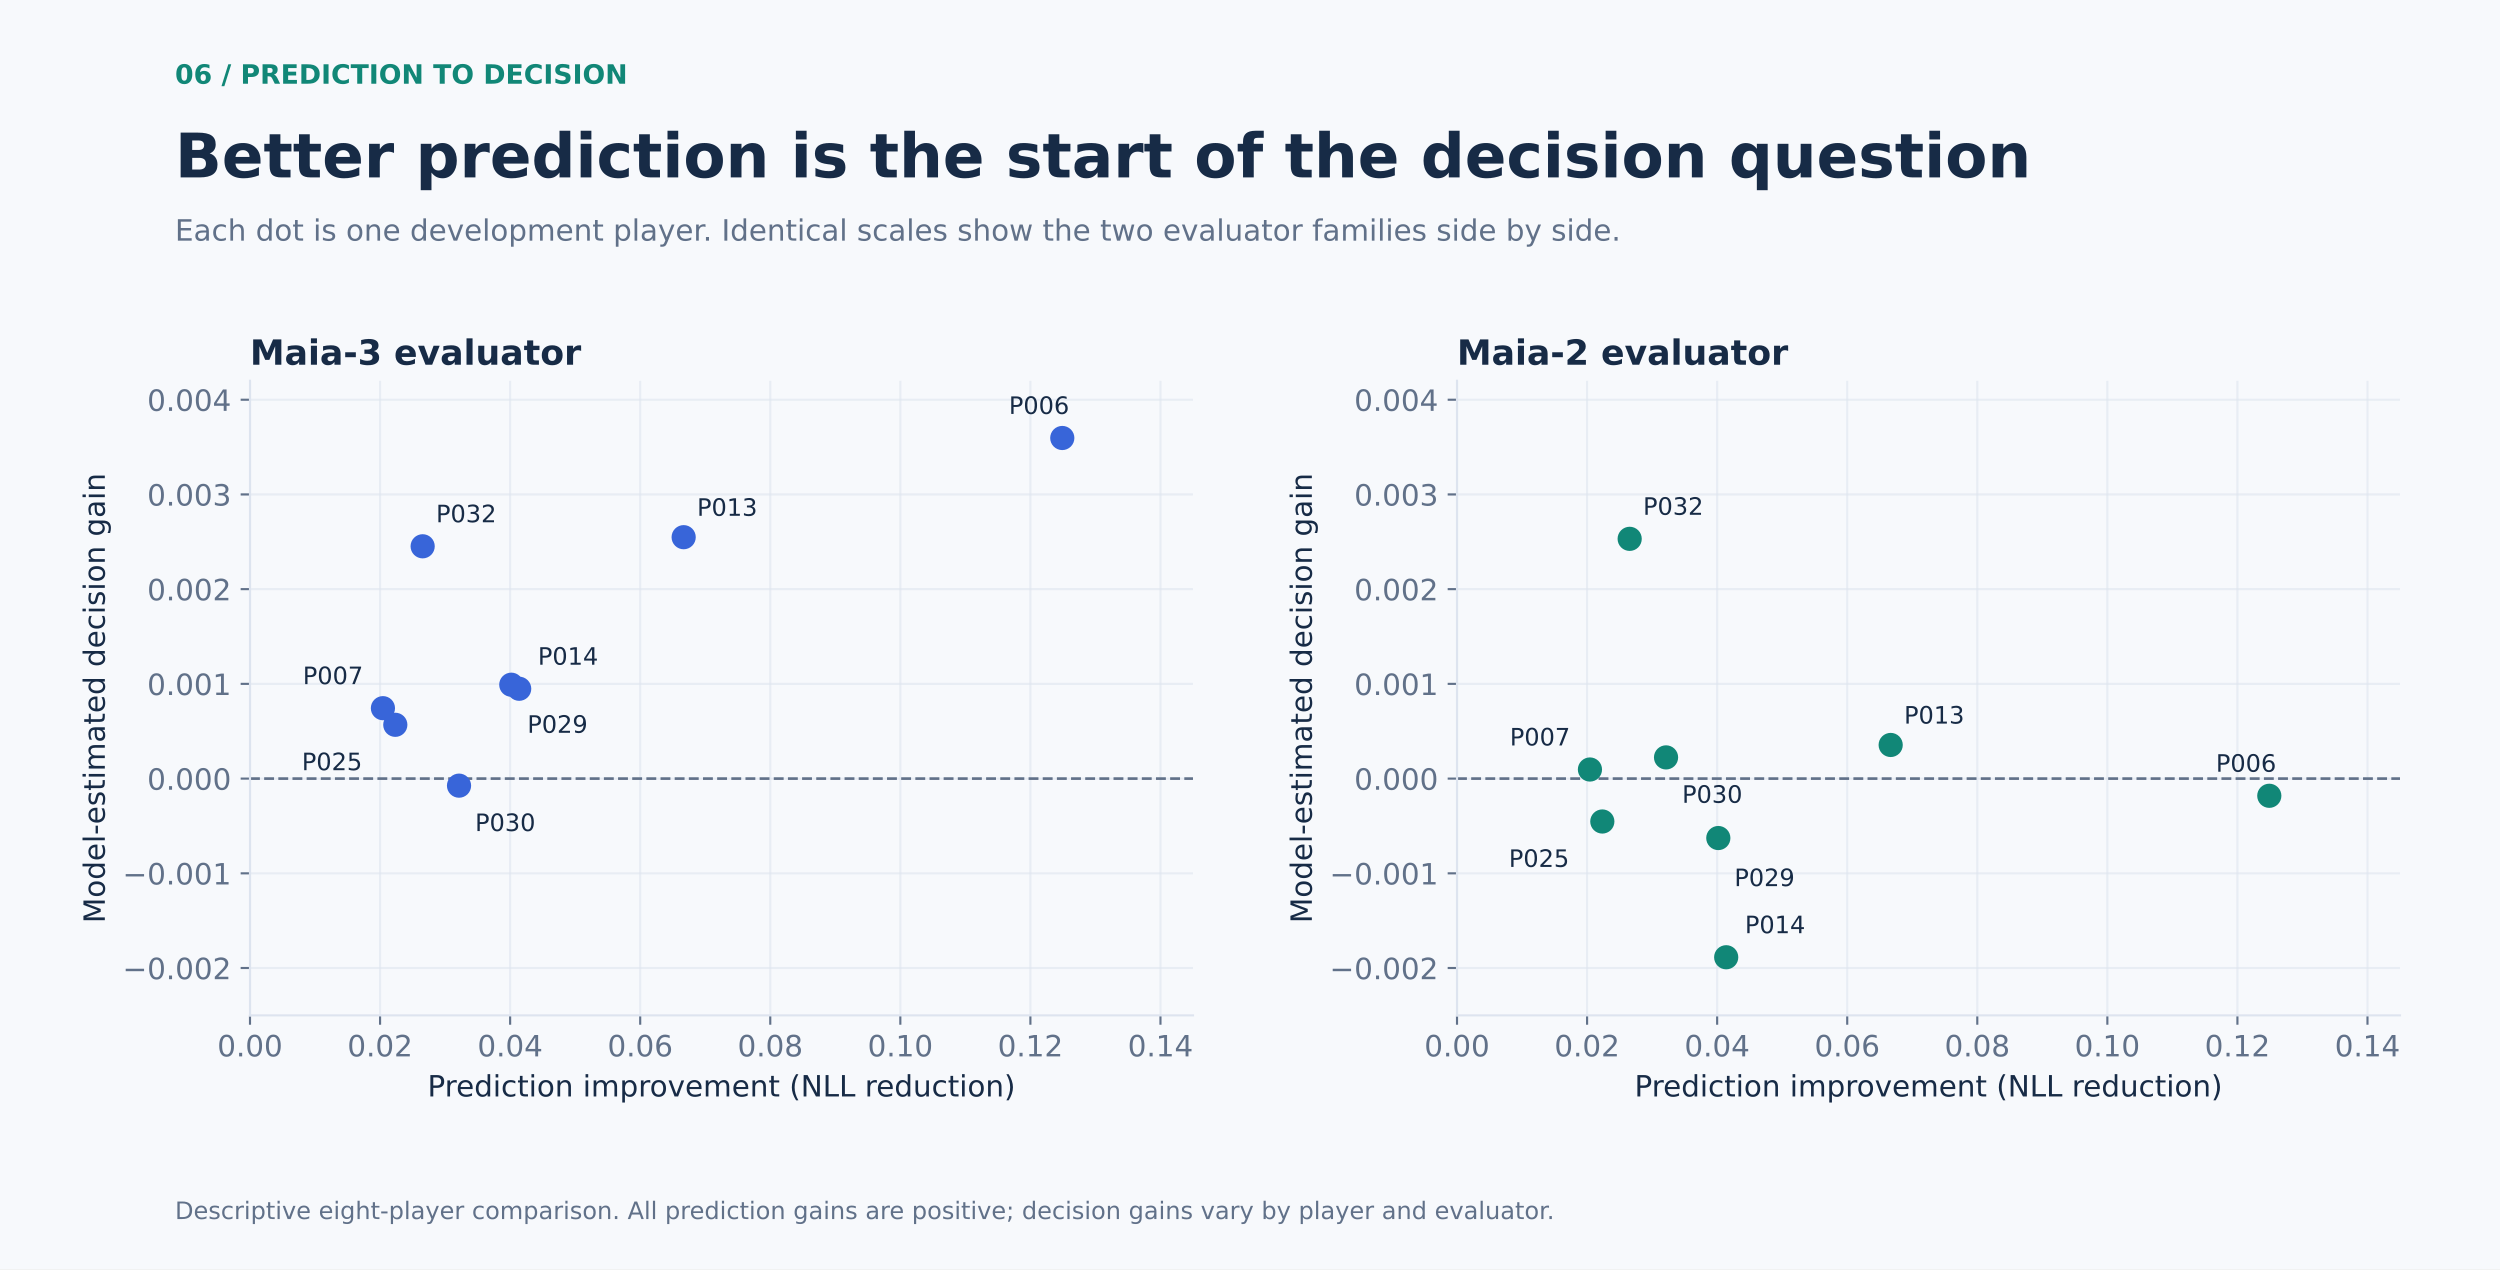
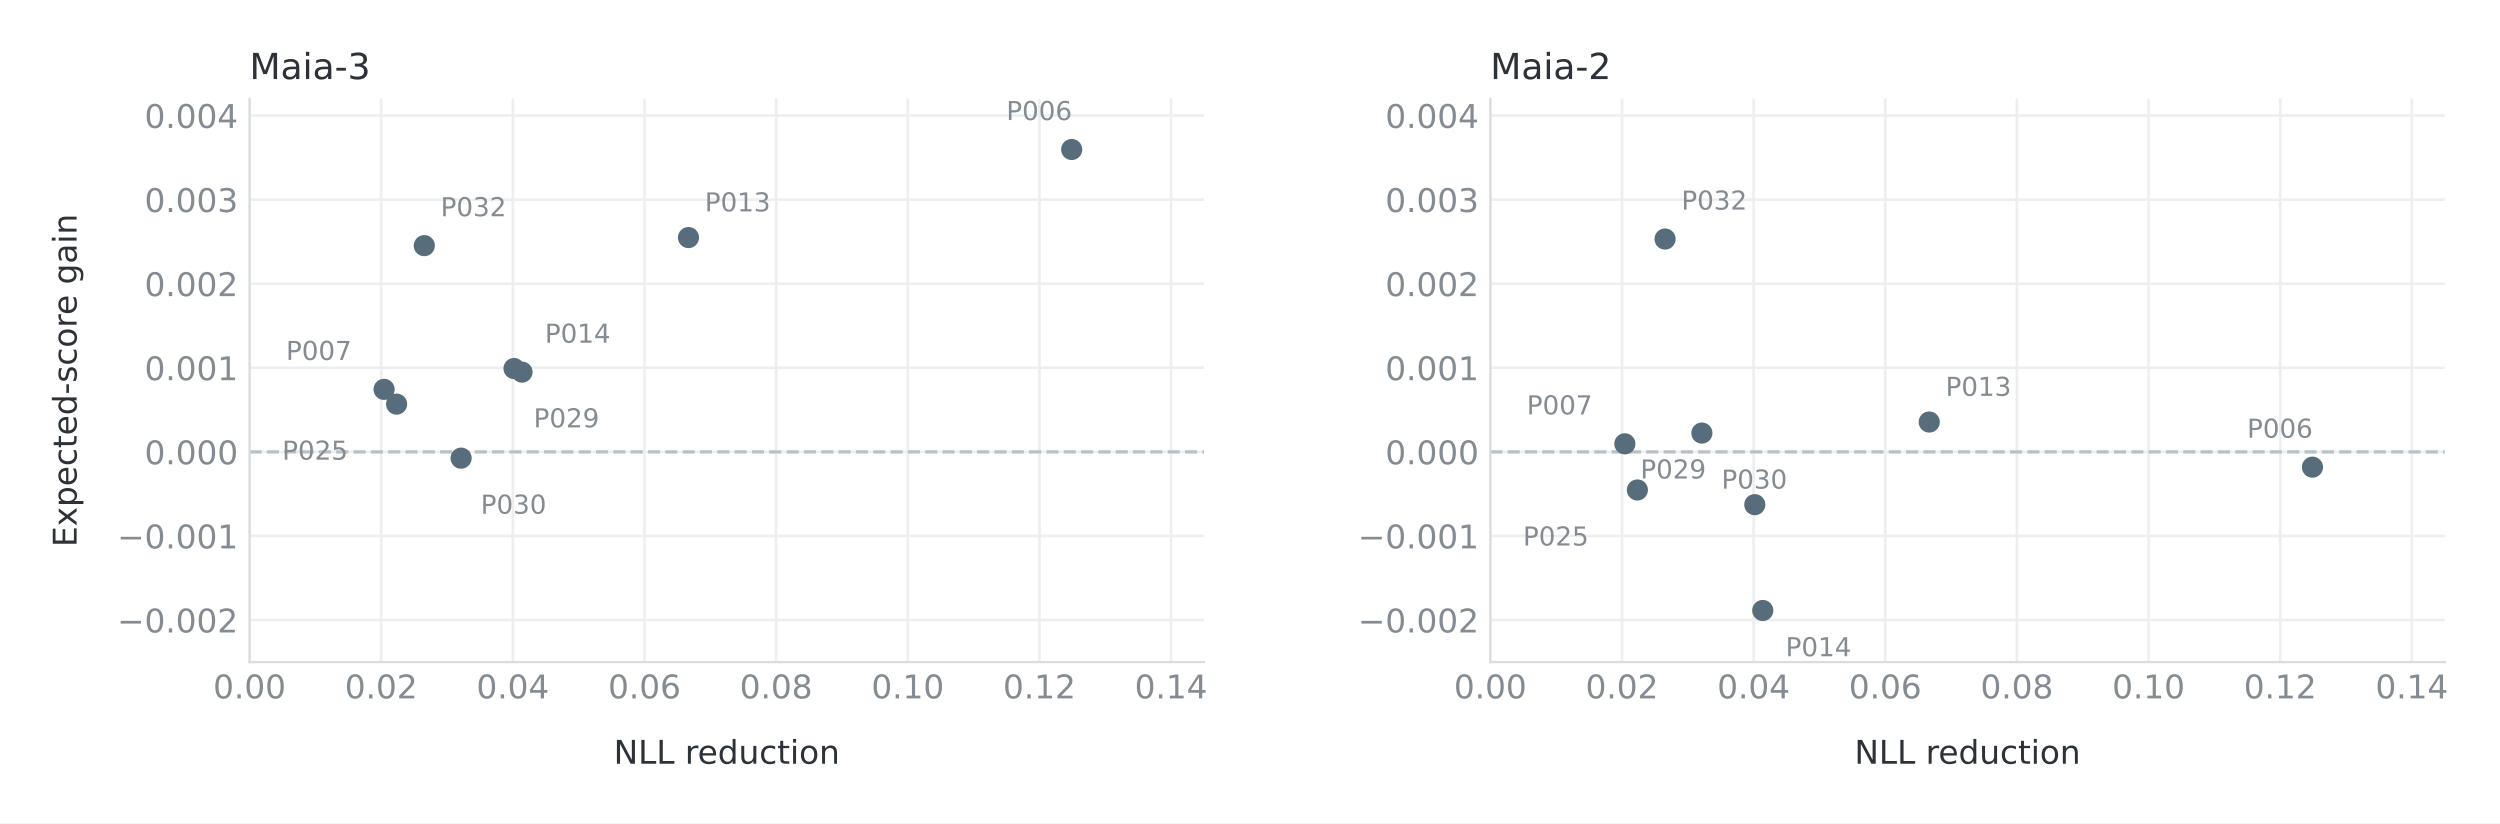
- <svg xmlns="http://www.w3.org/2000/svg" xmlns:xlink="http://www.w3.org/1999/xlink" width="936pt" height="475.2pt" viewBox="0 0 936 475.2" version="1.1">
+ <svg xmlns="http://www.w3.org/2000/svg" xmlns:xlink="http://www.w3.org/1999/xlink" width="764.868pt" height="251.907pt" viewBox="0 0 764.868 251.907" version="1.1">
  <defs>
    <style type="text/css">*{stroke-linejoin: round; stroke-linecap: butt}</style>
  </defs>
  <g id="figure_1">
    <g id="patch_1">
-       <path d="M 0 475.2 L 936 475.2 L 936 0 L 0 0 z " style="fill: #f7f9fc" />
+       <path d="M 0 251.907 L 764.868 251.907 L 764.868 0 L 0 0 z " style="fill: #ffffff" />
    </g>
    <g id="axes_1">
      <g id="patch_2">
-         <path d="M 93.6 380.16 L 446.653 380.16 L 446.653 142.56 L 93.6 142.56 z " style="fill: #f7f9fc" />
+         <path d="M 76.349 202.566 L 368.356 202.566 L 368.356 30.198 L 76.349 30.198 z " style="fill: #ffffff" />
      </g>
      <g id="matplotlib.axis_1">
        <g id="xtick_1">
          <g id="line2d_1">
-             <path d="M 93.6 380.16 L 93.6 142.56 " clip-path="url(#pdcd26471fc)" style="fill: none; stroke: #dde4ef; stroke-opacity: 0.6; stroke-width: 0.8; stroke-linecap: square" />
-           </g>
-           <g id="line2d_2">
-             <defs>
-               <path id="m0dbc0ff65b" d="M 0 0 L 0 3.5 " style="stroke: #617189; stroke-width: 0.8" />
-             </defs>
-             <g>
-               <use xlink:href="#m0dbc0ff65b" x="93.6" y="380.16" style="fill: #617189; stroke: #617189; stroke-width: 0.8" />
-             </g>
-           </g>
+             <path d="M 76.349 202.566 L 76.349 30.198 " clip-path="url(#p4eae1d0b84)" style="fill: none; stroke: #eceef0; stroke-width: 0.8; stroke-linecap: square" />
+           </g>
+           <g id="line2d_2" />
          <g id="text_1">
-             <text style="font-size: 11px; font-family: 'DejaVu Sans'; text-anchor: middle; fill: #617189" x="93.6" y="395.517" transform="rotate(-0 93.6 395.5174)">0.00</text>
+             <text style="font-size: 10px; font-family: 'DejaVu Sans'; text-anchor: middle; fill: #858b92" x="76.349" y="213.664" transform="rotate(-0 76.34859 213.6639)">0.00</text>
          </g>
        </g>
        <g id="xtick_2">
          <g id="line2d_3">
-             <path d="M 142.297 380.16 L 142.297 142.56 " clip-path="url(#pdcd26471fc)" style="fill: none; stroke: #dde4ef; stroke-opacity: 0.6; stroke-width: 0.8; stroke-linecap: square" />
-           </g>
-           <g id="line2d_4">
-             <g>
-               <use xlink:href="#m0dbc0ff65b" x="142.297" y="380.16" style="fill: #617189; stroke: #617189; stroke-width: 0.8" />
-             </g>
-           </g>
+             <path d="M 116.625 202.566 L 116.625 30.198 " clip-path="url(#p4eae1d0b84)" style="fill: none; stroke: #eceef0; stroke-width: 0.8; stroke-linecap: square" />
+           </g>
+           <g id="line2d_4" />
          <g id="text_2">
-             <text style="font-size: 11px; font-family: 'DejaVu Sans'; text-anchor: middle; fill: #617189" x="142.297" y="395.517" transform="rotate(-0 142.2969 395.5174)">0.02</text>
+             <text style="font-size: 10px; font-family: 'DejaVu Sans'; text-anchor: middle; fill: #858b92" x="116.625" y="213.664" transform="rotate(-0 116.6254 213.6639)">0.02</text>
          </g>
        </g>
        <g id="xtick_3">
          <g id="line2d_5">
-             <path d="M 190.994 380.16 L 190.994 142.56 " clip-path="url(#pdcd26471fc)" style="fill: none; stroke: #dde4ef; stroke-opacity: 0.6; stroke-width: 0.8; stroke-linecap: square" />
-           </g>
-           <g id="line2d_6">
-             <g>
-               <use xlink:href="#m0dbc0ff65b" x="190.994" y="380.16" style="fill: #617189; stroke: #617189; stroke-width: 0.8" />
-             </g>
-           </g>
+             <path d="M 156.902 202.566 L 156.902 30.198 " clip-path="url(#p4eae1d0b84)" style="fill: none; stroke: #eceef0; stroke-width: 0.8; stroke-linecap: square" />
+           </g>
+           <g id="line2d_6" />
          <g id="text_3">
-             <text style="font-size: 11px; font-family: 'DejaVu Sans'; text-anchor: middle; fill: #617189" x="190.994" y="395.517" transform="rotate(-0 190.9938 395.5174)">0.04</text>
+             <text style="font-size: 10px; font-family: 'DejaVu Sans'; text-anchor: middle; fill: #858b92" x="156.902" y="213.664" transform="rotate(-0 156.9022 213.6639)">0.04</text>
          </g>
        </g>
        <g id="xtick_4">
          <g id="line2d_7">
-             <path d="M 239.691 380.16 L 239.691 142.56 " clip-path="url(#pdcd26471fc)" style="fill: none; stroke: #dde4ef; stroke-opacity: 0.6; stroke-width: 0.8; stroke-linecap: square" />
-           </g>
-           <g id="line2d_8">
-             <g>
-               <use xlink:href="#m0dbc0ff65b" x="239.691" y="380.16" style="fill: #617189; stroke: #617189; stroke-width: 0.8" />
-             </g>
-           </g>
+             <path d="M 197.179 202.566 L 197.179 30.198 " clip-path="url(#p4eae1d0b84)" style="fill: none; stroke: #eceef0; stroke-width: 0.8; stroke-linecap: square" />
+           </g>
+           <g id="line2d_8" />
          <g id="text_4">
-             <text style="font-size: 11px; font-family: 'DejaVu Sans'; text-anchor: middle; fill: #617189" x="239.691" y="395.517" transform="rotate(-0 239.6907 395.5174)">0.06</text>
+             <text style="font-size: 10px; font-family: 'DejaVu Sans'; text-anchor: middle; fill: #858b92" x="197.179" y="213.664" transform="rotate(-0 197.1791 213.6639)">0.06</text>
          </g>
        </g>
        <g id="xtick_5">
          <g id="line2d_9">
-             <path d="M 288.388 380.16 L 288.388 142.56 " clip-path="url(#pdcd26471fc)" style="fill: none; stroke: #dde4ef; stroke-opacity: 0.6; stroke-width: 0.8; stroke-linecap: square" />
-           </g>
-           <g id="line2d_10">
-             <g>
-               <use xlink:href="#m0dbc0ff65b" x="288.388" y="380.16" style="fill: #617189; stroke: #617189; stroke-width: 0.8" />
-             </g>
-           </g>
+             <path d="M 237.456 202.566 L 237.456 30.198 " clip-path="url(#p4eae1d0b84)" style="fill: none; stroke: #eceef0; stroke-width: 0.8; stroke-linecap: square" />
+           </g>
+           <g id="line2d_10" />
          <g id="text_5">
-             <text style="font-size: 11px; font-family: 'DejaVu Sans'; text-anchor: middle; fill: #617189" x="288.388" y="395.517" transform="rotate(-0 288.3877 395.5174)">0.08</text>
+             <text style="font-size: 10px; font-family: 'DejaVu Sans'; text-anchor: middle; fill: #858b92" x="237.456" y="213.664" transform="rotate(-0 237.4559 213.6639)">0.08</text>
          </g>
        </g>
        <g id="xtick_6">
          <g id="line2d_11">
-             <path d="M 337.085 380.16 L 337.085 142.56 " clip-path="url(#pdcd26471fc)" style="fill: none; stroke: #dde4ef; stroke-opacity: 0.6; stroke-width: 0.8; stroke-linecap: square" />
-           </g>
-           <g id="line2d_12">
-             <g>
-               <use xlink:href="#m0dbc0ff65b" x="337.085" y="380.16" style="fill: #617189; stroke: #617189; stroke-width: 0.8" />
-             </g>
-           </g>
+             <path d="M 277.733 202.566 L 277.733 30.198 " clip-path="url(#p4eae1d0b84)" style="fill: none; stroke: #eceef0; stroke-width: 0.8; stroke-linecap: square" />
+           </g>
+           <g id="line2d_12" />
          <g id="text_6">
-             <text style="font-size: 11px; font-family: 'DejaVu Sans'; text-anchor: middle; fill: #617189" x="337.085" y="395.517" transform="rotate(-0 337.0846 395.5174)">0.10</text>
+             <text style="font-size: 10px; font-family: 'DejaVu Sans'; text-anchor: middle; fill: #858b92" x="277.733" y="213.664" transform="rotate(-0 277.7327 213.6639)">0.10</text>
          </g>
        </g>
        <g id="xtick_7">
          <g id="line2d_13">
-             <path d="M 385.781 380.16 L 385.781 142.56 " clip-path="url(#pdcd26471fc)" style="fill: none; stroke: #dde4ef; stroke-opacity: 0.6; stroke-width: 0.8; stroke-linecap: square" />
-           </g>
-           <g id="line2d_14">
-             <g>
-               <use xlink:href="#m0dbc0ff65b" x="385.781" y="380.16" style="fill: #617189; stroke: #617189; stroke-width: 0.8" />
-             </g>
-           </g>
+             <path d="M 318.01 202.566 L 318.01 30.198 " clip-path="url(#p4eae1d0b84)" style="fill: none; stroke: #eceef0; stroke-width: 0.8; stroke-linecap: square" />
+           </g>
+           <g id="line2d_14" />
          <g id="text_7">
-             <text style="font-size: 11px; font-family: 'DejaVu Sans'; text-anchor: middle; fill: #617189" x="385.781" y="395.517" transform="rotate(-0 385.7815 395.5174)">0.12</text>
+             <text style="font-size: 10px; font-family: 'DejaVu Sans'; text-anchor: middle; fill: #858b92" x="318.01" y="213.664" transform="rotate(-0 318.0095 213.6639)">0.12</text>
          </g>
        </g>
        <g id="xtick_8">
          <g id="line2d_15">
-             <path d="M 434.478 380.16 L 434.478 142.56 " clip-path="url(#pdcd26471fc)" style="fill: none; stroke: #dde4ef; stroke-opacity: 0.6; stroke-width: 0.8; stroke-linecap: square" />
-           </g>
-           <g id="line2d_16">
-             <g>
-               <use xlink:href="#m0dbc0ff65b" x="434.478" y="380.16" style="fill: #617189; stroke: #617189; stroke-width: 0.8" />
-             </g>
-           </g>
+             <path d="M 358.286 202.566 L 358.286 30.198 " clip-path="url(#p4eae1d0b84)" style="fill: none; stroke: #eceef0; stroke-width: 0.8; stroke-linecap: square" />
+           </g>
+           <g id="line2d_16" />
          <g id="text_8">
-             <text style="font-size: 11px; font-family: 'DejaVu Sans'; text-anchor: middle; fill: #617189" x="434.478" y="395.517" transform="rotate(-0 434.4784 395.5174)">0.14</text>
+             <text style="font-size: 10px; font-family: 'DejaVu Sans'; text-anchor: middle; fill: #858b92" x="358.286" y="213.664" transform="rotate(-0 358.2863 213.6639)">0.14</text>
          </g>
        </g>
        <g id="text_9">
-           <text style="font-size: 11px; font-family: 'DejaVu Sans'; text-anchor: middle; fill: #172b46" x="270.126" y="410.518" transform="rotate(-0 270.1263 410.5183)">Prediction improvement (NLL reduction)</text>
+           <text style="font-size: 10px; font-family: 'DejaVu Sans'; text-anchor: middle; fill: #2d3238" x="222.352" y="233.665" transform="rotate(-0 222.3521 233.6647)">NLL reduction</text>
        </g>
      </g>
      <g id="matplotlib.axis_2">
        <g id="ytick_1">
          <g id="line2d_17">
-             <path d="M 93.6 362.429 L 446.653 362.429 " clip-path="url(#pdcd26471fc)" style="fill: none; stroke: #dde4ef; stroke-opacity: 0.6; stroke-width: 0.8; stroke-linecap: square" />
-           </g>
-           <g id="line2d_18">
-             <defs>
-               <path id="mf9965ee222" d="M 0 0 L -3.5 0 " style="stroke: #617189; stroke-width: 0.8" />
-             </defs>
-             <g>
-               <use xlink:href="#mf9965ee222" x="93.6" y="362.429" style="fill: #617189; stroke: #617189; stroke-width: 0.8" />
-             </g>
-           </g>
+             <path d="M 76.349 189.703 L 368.356 189.703 " clip-path="url(#p4eae1d0b84)" style="fill: none; stroke: #eceef0; stroke-width: 0.8; stroke-linecap: square" />
+           </g>
+           <g id="line2d_18" />
          <g id="text_10">
-             <text style="font-size: 11px; font-family: 'DejaVu Sans'; text-anchor: end; fill: #617189" x="86.6" y="366.607" transform="rotate(-0 86.6 366.6074)">−0.002</text>
+             <text style="font-size: 10px; font-family: 'DejaVu Sans'; text-anchor: end; fill: #858b92" x="72.849" y="193.502" transform="rotate(-0 72.84859 193.5018)">−0.002</text>
          </g>
        </g>
        <g id="ytick_2">
          <g id="line2d_19">
-             <path d="M 93.6 326.966 L 446.653 326.966 " clip-path="url(#pdcd26471fc)" style="fill: none; stroke: #dde4ef; stroke-opacity: 0.6; stroke-width: 0.8; stroke-linecap: square" />
-           </g>
-           <g id="line2d_20">
-             <g>
-               <use xlink:href="#mf9965ee222" x="93.6" y="326.966" style="fill: #617189; stroke: #617189; stroke-width: 0.8" />
-             </g>
-           </g>
+             <path d="M 76.349 163.976 L 368.356 163.976 " clip-path="url(#p4eae1d0b84)" style="fill: none; stroke: #eceef0; stroke-width: 0.8; stroke-linecap: square" />
+           </g>
+           <g id="line2d_20" />
          <g id="text_11">
-             <text style="font-size: 11px; font-family: 'DejaVu Sans'; text-anchor: end; fill: #617189" x="86.6" y="331.145" transform="rotate(-0 86.6 331.1447)">−0.001</text>
+             <text style="font-size: 10px; font-family: 'DejaVu Sans'; text-anchor: end; fill: #858b92" x="72.849" y="167.775" transform="rotate(-0 72.84859 167.7753)">−0.001</text>
          </g>
        </g>
        <g id="ytick_3">
          <g id="line2d_21">
-             <path d="M 93.6 291.503 L 446.653 291.503 " clip-path="url(#pdcd26471fc)" style="fill: none; stroke: #dde4ef; stroke-opacity: 0.6; stroke-width: 0.8; stroke-linecap: square" />
-           </g>
-           <g id="line2d_22">
-             <g>
-               <use xlink:href="#mf9965ee222" x="93.6" y="291.503" style="fill: #617189; stroke: #617189; stroke-width: 0.8" />
-             </g>
-           </g>
+             <path d="M 76.349 138.25 L 368.356 138.25 " clip-path="url(#p4eae1d0b84)" style="fill: none; stroke: #eceef0; stroke-width: 0.8; stroke-linecap: square" />
+           </g>
+           <g id="line2d_22" />
          <g id="text_12">
-             <text style="font-size: 11px; font-family: 'DejaVu Sans'; text-anchor: end; fill: #617189" x="86.6" y="295.682" transform="rotate(-0 86.6 295.682)">0.000</text>
+             <text style="font-size: 10px; font-family: 'DejaVu Sans'; text-anchor: end; fill: #858b92" x="72.849" y="142.049" transform="rotate(-0 72.84859 142.0487)">0.000</text>
          </g>
        </g>
        <g id="ytick_4">
          <g id="line2d_23">
-             <path d="M 93.6 256.041 L 446.653 256.041 " clip-path="url(#pdcd26471fc)" style="fill: none; stroke: #dde4ef; stroke-opacity: 0.6; stroke-width: 0.8; stroke-linecap: square" />
-           </g>
-           <g id="line2d_24">
-             <g>
-               <use xlink:href="#mf9965ee222" x="93.6" y="256.041" style="fill: #617189; stroke: #617189; stroke-width: 0.8" />
-             </g>
-           </g>
+             <path d="M 76.349 112.523 L 368.356 112.523 " clip-path="url(#p4eae1d0b84)" style="fill: none; stroke: #eceef0; stroke-width: 0.8; stroke-linecap: square" />
+           </g>
+           <g id="line2d_24" />
          <g id="text_13">
-             <text style="font-size: 11px; font-family: 'DejaVu Sans'; text-anchor: end; fill: #617189" x="86.6" y="260.219" transform="rotate(-0 86.6 260.2193)">0.001</text>
+             <text style="font-size: 10px; font-family: 'DejaVu Sans'; text-anchor: end; fill: #858b92" x="72.849" y="116.322" transform="rotate(-0 72.84859 116.3221)">0.001</text>
          </g>
        </g>
        <g id="ytick_5">
          <g id="line2d_25">
-             <path d="M 93.6 220.578 L 446.653 220.578 " clip-path="url(#pdcd26471fc)" style="fill: none; stroke: #dde4ef; stroke-opacity: 0.6; stroke-width: 0.8; stroke-linecap: square" />
-           </g>
-           <g id="line2d_26">
-             <g>
-               <use xlink:href="#mf9965ee222" x="93.6" y="220.578" style="fill: #617189; stroke: #617189; stroke-width: 0.8" />
-             </g>
-           </g>
+             <path d="M 76.349 86.797 L 368.356 86.797 " clip-path="url(#p4eae1d0b84)" style="fill: none; stroke: #eceef0; stroke-width: 0.8; stroke-linecap: square" />
+           </g>
+           <g id="line2d_26" />
          <g id="text_14">
-             <text style="font-size: 11px; font-family: 'DejaVu Sans'; text-anchor: end; fill: #617189" x="86.6" y="224.757" transform="rotate(-0 86.6 224.7566)">0.002</text>
+             <text style="font-size: 10px; font-family: 'DejaVu Sans'; text-anchor: end; fill: #858b92" x="72.849" y="90.596" transform="rotate(-0 72.84859 90.59556)">0.002</text>
          </g>
        </g>
        <g id="ytick_6">
          <g id="line2d_27">
-             <path d="M 93.6 185.115 L 446.653 185.115 " clip-path="url(#pdcd26471fc)" style="fill: none; stroke: #dde4ef; stroke-opacity: 0.6; stroke-width: 0.8; stroke-linecap: square" />
-           </g>
-           <g id="line2d_28">
-             <g>
-               <use xlink:href="#mf9965ee222" x="93.6" y="185.115" style="fill: #617189; stroke: #617189; stroke-width: 0.8" />
-             </g>
-           </g>
+             <path d="M 76.349 61.07 L 368.356 61.07 " clip-path="url(#p4eae1d0b84)" style="fill: none; stroke: #eceef0; stroke-width: 0.8; stroke-linecap: square" />
+           </g>
+           <g id="line2d_28" />
          <g id="text_15">
-             <text style="font-size: 11px; font-family: 'DejaVu Sans'; text-anchor: end; fill: #617189" x="86.6" y="189.294" transform="rotate(-0 86.6 189.2939)">0.003</text>
+             <text style="font-size: 10px; font-family: 'DejaVu Sans'; text-anchor: end; fill: #858b92" x="72.849" y="64.869" transform="rotate(-0 72.84859 64.86899)">0.003</text>
          </g>
        </g>
        <g id="ytick_7">
          <g id="line2d_29">
-             <path d="M 93.6 149.653 L 446.653 149.653 " clip-path="url(#pdcd26471fc)" style="fill: none; stroke: #dde4ef; stroke-opacity: 0.6; stroke-width: 0.8; stroke-linecap: square" />
-           </g>
-           <g id="line2d_30">
-             <g>
-               <use xlink:href="#mf9965ee222" x="93.6" y="149.653" style="fill: #617189; stroke: #617189; stroke-width: 0.8" />
-             </g>
-           </g>
+             <path d="M 76.349 35.344 L 368.356 35.344 " clip-path="url(#p4eae1d0b84)" style="fill: none; stroke: #eceef0; stroke-width: 0.8; stroke-linecap: square" />
+           </g>
+           <g id="line2d_30" />
          <g id="text_16">
-             <text style="font-size: 11px; font-family: 'DejaVu Sans'; text-anchor: end; fill: #617189" x="86.6" y="153.831" transform="rotate(-0 86.6 153.8312)">0.004</text>
+             <text style="font-size: 10px; font-family: 'DejaVu Sans'; text-anchor: end; fill: #858b92" x="72.849" y="39.142" transform="rotate(-0 72.84859 39.14242)">0.004</text>
          </g>
        </g>
        <g id="text_17">
-           <text style="font-size: 11px; font-family: 'DejaVu Sans'; text-anchor: middle; fill: #172b46" x="39.249" y="261.36" transform="rotate(-90 39.24883 261.36)">Model-estimated decision gain</text>
+           <text style="font-size: 10px; font-family: 'DejaVu Sans'; text-anchor: middle; fill: #2d3238" x="23.438" y="116.382" transform="rotate(-90 23.43844 116.3823)">Expected-score gain</text>
        </g>
      </g>
      <g id="line2d_31">
-         <path d="M 93.6 291.503 L 446.653 291.503 " clip-path="url(#pdcd26471fc)" style="fill: none; stroke-dasharray: 3.7,1.6; stroke-dashoffset: 0; stroke: #617189" />
+         <path d="M 76.349 138.25 L 368.356 138.25 " clip-path="url(#p4eae1d0b84)" style="fill: none; stroke-dasharray: 3.7,1.6; stroke-dashoffset: 0; stroke: #b8c1c7" />
      </g>
      <g id="patch_3">
-         <path d="M 93.6 380.16 L 93.6 142.56 " style="fill: none; stroke: #dde4ef; stroke-width: 0.8; stroke-linejoin: miter; stroke-linecap: square" />
+         <path d="M 76.349 202.566 L 76.349 30.198 " style="fill: none; stroke: #d9dde0; stroke-width: 0.7; stroke-linejoin: miter; stroke-linecap: square" />
      </g>
      <g id="patch_4">
-         <path d="M 93.6 380.16 L 446.653 380.16 " style="fill: none; stroke: #dde4ef; stroke-width: 0.8; stroke-linejoin: miter; stroke-linecap: square" />
+         <path d="M 76.349 202.566 L 368.356 202.566 " style="fill: none; stroke: #d9dde0; stroke-width: 0.7; stroke-linejoin: miter; stroke-linecap: square" />
      </g>
      <g id="PathCollection_1">
        <defs>
-           <path id="m6d60f8cdc5" d="M 0 4.031 C 1.069 4.031 2.094 3.606 2.85 2.85 C 3.606 2.094 4.031 1.069 4.031 0 C 4.031 -1.069 3.606 -2.094 2.85 -2.85 C 2.094 -3.606 1.069 -4.031 0 -4.031 C -1.069 -4.031 -2.094 -3.606 -2.85 -2.85 C -3.606 -2.094 -4.031 -1.069 -4.031 0 C -4.031 1.069 -3.606 2.094 -2.85 2.85 C -2.094 3.606 -1.069 4.031 0 4.031 z " style="stroke: #3865d9" />
+           <path id="m5c84d7cc42" d="M 0 2.739 C 0.726 2.739 1.423 2.45 1.936 1.936 C 2.45 1.423 2.739 0.726 2.739 0 C 2.739 -0.726 2.45 -1.423 1.936 -1.936 C 1.423 -2.45 0.726 -2.739 0 -2.739 C -0.726 -2.739 -1.423 -2.45 -1.936 -1.936 C -2.45 -1.423 -2.739 -0.726 -2.739 0 C -2.739 0.726 -2.45 1.423 -1.936 1.936 C -1.423 2.45 -0.726 2.739 0 2.739 z " style="stroke: #576d7c" />
        </defs>
-         <g clip-path="url(#pdcd26471fc)">
-           <use xlink:href="#m6d60f8cdc5" x="397.718" y="163.985" style="fill: #3865d9; stroke: #3865d9" />
-           <use xlink:href="#m6d60f8cdc5" x="143.366" y="265.144" style="fill: #3865d9; stroke: #3865d9" />
-           <use xlink:href="#m6d60f8cdc5" x="255.963" y="201.123" style="fill: #3865d9; stroke: #3865d9" />
-           <use xlink:href="#m6d60f8cdc5" x="194.38" y="257.87" style="fill: #3865d9; stroke: #3865d9" />
-           <use xlink:href="#m6d60f8cdc5" x="148" y="271.365" style="fill: #3865d9; stroke: #3865d9" />
-           <use xlink:href="#m6d60f8cdc5" x="191.427" y="256.358" style="fill: #3865d9; stroke: #3865d9" />
-           <use xlink:href="#m6d60f8cdc5" x="171.859" y="294.148" style="fill: #3865d9; stroke: #3865d9" />
-           <use xlink:href="#m6d60f8cdc5" x="158.242" y="204.533" style="fill: #3865d9; stroke: #3865d9" />
+         <g clip-path="url(#p4eae1d0b84)">
+           <use xlink:href="#m5c84d7cc42" x="327.882" y="45.741" style="fill: #576d7c; stroke: #576d7c" />
+           <use xlink:href="#m5c84d7cc42" x="117.509" y="119.128" style="fill: #576d7c; stroke: #576d7c" />
+           <use xlink:href="#m5c84d7cc42" x="210.638" y="72.683" style="fill: #576d7c; stroke: #576d7c" />
+           <use xlink:href="#m5c84d7cc42" x="159.703" y="113.85" style="fill: #576d7c; stroke: #576d7c" />
+           <use xlink:href="#m5c84d7cc42" x="121.343" y="123.64" style="fill: #576d7c; stroke: #576d7c" />
+           <use xlink:href="#m5c84d7cc42" x="157.261" y="112.753" style="fill: #576d7c; stroke: #576d7c" />
+           <use xlink:href="#m5c84d7cc42" x="141.076" y="140.168" style="fill: #576d7c; stroke: #576d7c" />
+           <use xlink:href="#m5c84d7cc42" x="129.813" y="75.157" style="fill: #576d7c; stroke: #576d7c" />
        </g>
      </g>
      <g id="text_18">
-         <text style="font-size: 9px; font-family: 'DejaVu Sans'; text-anchor: start; fill: #172b46" x="377.718" y="154.985" transform="rotate(-0 377.7179 154.9852)">P006</text>
+         <text style="font-size: 8px; font-family: 'DejaVu Sans'; text-anchor: start; fill: #858b92" x="307.882" y="36.741" transform="rotate(-0 307.882 36.7413)">P006</text>
      </g>
      <g id="text_19">
-         <text style="font-size: 9px; font-family: 'DejaVu Sans'; text-anchor: start; fill: #172b46" x="113.366" y="256.144" transform="rotate(-0 113.3658 256.1445)">P007</text>
+         <text style="font-size: 8px; font-family: 'DejaVu Sans'; text-anchor: start; fill: #858b92" x="87.509" y="110.128" transform="rotate(-0 87.50945 110.1278)">P007</text>
      </g>
      <g id="text_20">
-         <text style="font-size: 9px; font-family: 'DejaVu Sans'; text-anchor: start; fill: #172b46" x="260.963" y="193.123" transform="rotate(-0 260.9631 193.1231)">P013</text>
+         <text style="font-size: 8px; font-family: 'DejaVu Sans'; text-anchor: start; fill: #858b92" x="215.638" y="64.683" transform="rotate(-0 215.6378 64.68318)">P013</text>
      </g>
      <g id="text_21">
-         <text style="font-size: 9px; font-family: 'DejaVu Sans'; text-anchor: start; fill: #172b46" x="201.38" y="248.87" transform="rotate(-0 201.3802 248.87)">P014</text>
+         <text style="font-size: 8px; font-family: 'DejaVu Sans'; text-anchor: start; fill: #858b92" x="166.703" y="104.85" transform="rotate(-0 166.703 104.8505)">P014</text>
      </g>
      <g id="text_22">
-         <text style="font-size: 9px; font-family: 'DejaVu Sans'; text-anchor: start; fill: #172b46" x="113" y="288.365" transform="rotate(-0 113.0002 288.3646)">P025</text>
+         <text style="font-size: 8px; font-family: 'DejaVu Sans'; text-anchor: start; fill: #858b92" x="86.343" y="140.64" transform="rotate(-0 86.34255 140.6401)">P025</text>
      </g>
      <g id="text_23">
-         <text style="font-size: 9px; font-family: 'DejaVu Sans'; text-anchor: start; fill: #172b46" x="197.427" y="274.358" transform="rotate(-0 197.4271 274.3577)">P029</text>
+         <text style="font-size: 8px; font-family: 'DejaVu Sans'; text-anchor: start; fill: #858b92" x="163.261" y="130.753" transform="rotate(-0 163.2606 130.7533)">P029</text>
      </g>
      <g id="text_24">
-         <text style="font-size: 9px; font-family: 'DejaVu Sans'; text-anchor: start; fill: #172b46" x="177.859" y="311.148" transform="rotate(-0 177.8592 311.1477)">P030</text>
+         <text style="font-size: 8px; font-family: 'DejaVu Sans'; text-anchor: start; fill: #858b92" x="147.076" y="157.168" transform="rotate(-0 147.0761 157.1683)">P030</text>
      </g>
      <g id="text_25">
-         <text style="font-size: 9px; font-family: 'DejaVu Sans'; text-anchor: start; fill: #172b46" x="163.242" y="195.533" transform="rotate(-0 163.242 195.5327)">P032</text>
+         <text style="font-size: 8px; font-family: 'DejaVu Sans'; text-anchor: start; fill: #858b92" x="134.813" y="66.157" transform="rotate(-0 134.8134 66.15664)">P032</text>
      </g>
      <g id="text_26">
-         <text style="font-weight: 700; font-size: 13px; font-family: 'DejaVu Sans'; text-anchor: start; fill: #172b46" x="93.6" y="136.56" transform="rotate(-0 93.6 136.56)">Maia-3 evaluator</text>
+         <text style="font-size: 11px; font-family: 'DejaVu Sans'; text-anchor: start; fill: #2d3238" x="76.349" y="24.198" transform="rotate(-0 76.34859 24.19828)">Maia-3</text>
      </g>
    </g>
    <g id="axes_2">
      <g id="patch_5">
-         <path d="M 545.507 380.16 L 898.56 380.16 L 898.56 142.56 L 545.507 142.56 z " style="fill: #f7f9fc" />
+         <path d="M 455.958 202.566 L 747.965 202.566 L 747.965 30.198 L 455.958 30.198 z " style="fill: #ffffff" />
      </g>
      <g id="matplotlib.axis_3">
        <g id="xtick_9">
          <g id="line2d_32">
-             <path d="M 545.507 380.16 L 545.507 142.56 " clip-path="url(#p894cb4412d)" style="fill: none; stroke: #dde4ef; stroke-opacity: 0.6; stroke-width: 0.8; stroke-linecap: square" />
-           </g>
-           <g id="line2d_33">
-             <g>
-               <use xlink:href="#m0dbc0ff65b" x="545.507" y="380.16" style="fill: #617189; stroke: #617189; stroke-width: 0.8" />
-             </g>
-           </g>
+             <path d="M 455.958 202.566 L 455.958 30.198 " clip-path="url(#pcda8d431b9)" style="fill: none; stroke: #eceef0; stroke-width: 0.8; stroke-linecap: square" />
+           </g>
+           <g id="line2d_33" />
          <g id="text_27">
-             <text style="font-size: 11px; font-family: 'DejaVu Sans'; text-anchor: middle; fill: #617189" x="545.507" y="395.517" transform="rotate(-0 545.5074 395.5174)">0.00</text>
+             <text style="font-size: 10px; font-family: 'DejaVu Sans'; text-anchor: middle; fill: #858b92" x="455.958" y="213.664" transform="rotate(-0 455.9576 213.6639)">0.00</text>
          </g>
        </g>
        <g id="xtick_10">
          <g id="line2d_34">
-             <path d="M 594.204 380.16 L 594.204 142.56 " clip-path="url(#p894cb4412d)" style="fill: none; stroke: #dde4ef; stroke-opacity: 0.6; stroke-width: 0.8; stroke-linecap: square" />
-           </g>
-           <g id="line2d_35">
-             <g>
-               <use xlink:href="#m0dbc0ff65b" x="594.204" y="380.16" style="fill: #617189; stroke: #617189; stroke-width: 0.8" />
-             </g>
-           </g>
+             <path d="M 496.234 202.566 L 496.234 30.198 " clip-path="url(#pcda8d431b9)" style="fill: none; stroke: #eceef0; stroke-width: 0.8; stroke-linecap: square" />
+           </g>
+           <g id="line2d_35" />
          <g id="text_28">
-             <text style="font-size: 11px; font-family: 'DejaVu Sans'; text-anchor: middle; fill: #617189" x="594.204" y="395.517" transform="rotate(-0 594.2043 395.5174)">0.02</text>
+             <text style="font-size: 10px; font-family: 'DejaVu Sans'; text-anchor: middle; fill: #858b92" x="496.234" y="213.664" transform="rotate(-0 496.2345 213.6639)">0.02</text>
          </g>
        </g>
        <g id="xtick_11">
          <g id="line2d_36">
-             <path d="M 642.901 380.16 L 642.901 142.56 " clip-path="url(#p894cb4412d)" style="fill: none; stroke: #dde4ef; stroke-opacity: 0.6; stroke-width: 0.8; stroke-linecap: square" />
-           </g>
-           <g id="line2d_37">
-             <g>
-               <use xlink:href="#m0dbc0ff65b" x="642.901" y="380.16" style="fill: #617189; stroke: #617189; stroke-width: 0.8" />
-             </g>
-           </g>
+             <path d="M 536.511 202.566 L 536.511 30.198 " clip-path="url(#pcda8d431b9)" style="fill: none; stroke: #eceef0; stroke-width: 0.8; stroke-linecap: square" />
+           </g>
+           <g id="line2d_37" />
          <g id="text_29">
-             <text style="font-size: 11px; font-family: 'DejaVu Sans'; text-anchor: middle; fill: #617189" x="642.901" y="395.517" transform="rotate(-0 642.9012 395.5174)">0.04</text>
+             <text style="font-size: 10px; font-family: 'DejaVu Sans'; text-anchor: middle; fill: #858b92" x="536.511" y="213.664" transform="rotate(-0 536.5113 213.6639)">0.04</text>
          </g>
        </g>
        <g id="xtick_12">
          <g id="line2d_38">
-             <path d="M 691.598 380.16 L 691.598 142.56 " clip-path="url(#p894cb4412d)" style="fill: none; stroke: #dde4ef; stroke-opacity: 0.6; stroke-width: 0.8; stroke-linecap: square" />
-           </g>
-           <g id="line2d_39">
-             <g>
-               <use xlink:href="#m0dbc0ff65b" x="691.598" y="380.16" style="fill: #617189; stroke: #617189; stroke-width: 0.8" />
-             </g>
-           </g>
+             <path d="M 576.788 202.566 L 576.788 30.198 " clip-path="url(#pcda8d431b9)" style="fill: none; stroke: #eceef0; stroke-width: 0.8; stroke-linecap: square" />
+           </g>
+           <g id="line2d_39" />
          <g id="text_30">
-             <text style="font-size: 11px; font-family: 'DejaVu Sans'; text-anchor: middle; fill: #617189" x="691.598" y="395.517" transform="rotate(-0 691.5981 395.5174)">0.06</text>
+             <text style="font-size: 10px; font-family: 'DejaVu Sans'; text-anchor: middle; fill: #858b92" x="576.788" y="213.664" transform="rotate(-0 576.7881 213.6639)">0.06</text>
          </g>
        </g>
        <g id="xtick_13">
          <g id="line2d_40">
-             <path d="M 740.295 380.16 L 740.295 142.56 " clip-path="url(#p894cb4412d)" style="fill: none; stroke: #dde4ef; stroke-opacity: 0.6; stroke-width: 0.8; stroke-linecap: square" />
-           </g>
-           <g id="line2d_41">
-             <g>
-               <use xlink:href="#m0dbc0ff65b" x="740.295" y="380.16" style="fill: #617189; stroke: #617189; stroke-width: 0.8" />
-             </g>
-           </g>
+             <path d="M 617.065 202.566 L 617.065 30.198 " clip-path="url(#pcda8d431b9)" style="fill: none; stroke: #eceef0; stroke-width: 0.8; stroke-linecap: square" />
+           </g>
+           <g id="line2d_41" />
          <g id="text_31">
-             <text style="font-size: 11px; font-family: 'DejaVu Sans'; text-anchor: middle; fill: #617189" x="740.295" y="395.517" transform="rotate(-0 740.295 395.5174)">0.08</text>
+             <text style="font-size: 10px; font-family: 'DejaVu Sans'; text-anchor: middle; fill: #858b92" x="617.065" y="213.664" transform="rotate(-0 617.0649 213.6639)">0.08</text>
          </g>
        </g>
        <g id="xtick_14">
          <g id="line2d_42">
-             <path d="M 788.992 380.16 L 788.992 142.56 " clip-path="url(#p894cb4412d)" style="fill: none; stroke: #dde4ef; stroke-opacity: 0.6; stroke-width: 0.8; stroke-linecap: square" />
-           </g>
-           <g id="line2d_43">
-             <g>
-               <use xlink:href="#m0dbc0ff65b" x="788.992" y="380.16" style="fill: #617189; stroke: #617189; stroke-width: 0.8" />
-             </g>
-           </g>
+             <path d="M 657.342 202.566 L 657.342 30.198 " clip-path="url(#pcda8d431b9)" style="fill: none; stroke: #eceef0; stroke-width: 0.8; stroke-linecap: square" />
+           </g>
+           <g id="line2d_43" />
          <g id="text_32">
-             <text style="font-size: 11px; font-family: 'DejaVu Sans'; text-anchor: middle; fill: #617189" x="788.992" y="395.517" transform="rotate(-0 788.9919 395.5174)">0.10</text>
+             <text style="font-size: 10px; font-family: 'DejaVu Sans'; text-anchor: middle; fill: #858b92" x="657.342" y="213.664" transform="rotate(-0 657.3417 213.6639)">0.10</text>
          </g>
        </g>
        <g id="xtick_15">
          <g id="line2d_44">
-             <path d="M 837.689 380.16 L 837.689 142.56 " clip-path="url(#p894cb4412d)" style="fill: none; stroke: #dde4ef; stroke-opacity: 0.6; stroke-width: 0.8; stroke-linecap: square" />
-           </g>
-           <g id="line2d_45">
-             <g>
-               <use xlink:href="#m0dbc0ff65b" x="837.689" y="380.16" style="fill: #617189; stroke: #617189; stroke-width: 0.8" />
-             </g>
-           </g>
+             <path d="M 697.619 202.566 L 697.619 30.198 " clip-path="url(#pcda8d431b9)" style="fill: none; stroke: #eceef0; stroke-width: 0.8; stroke-linecap: square" />
+           </g>
+           <g id="line2d_45" />
          <g id="text_33">
-             <text style="font-size: 11px; font-family: 'DejaVu Sans'; text-anchor: middle; fill: #617189" x="837.689" y="395.517" transform="rotate(-0 837.6889 395.5174)">0.12</text>
+             <text style="font-size: 10px; font-family: 'DejaVu Sans'; text-anchor: middle; fill: #858b92" x="697.619" y="213.664" transform="rotate(-0 697.6186 213.6639)">0.12</text>
          </g>
        </g>
        <g id="xtick_16">
          <g id="line2d_46">
-             <path d="M 886.386 380.16 L 886.386 142.56 " clip-path="url(#p894cb4412d)" style="fill: none; stroke: #dde4ef; stroke-opacity: 0.6; stroke-width: 0.8; stroke-linecap: square" />
-           </g>
-           <g id="line2d_47">
-             <g>
-               <use xlink:href="#m0dbc0ff65b" x="886.386" y="380.16" style="fill: #617189; stroke: #617189; stroke-width: 0.8" />
-             </g>
-           </g>
+             <path d="M 737.895 202.566 L 737.895 30.198 " clip-path="url(#pcda8d431b9)" style="fill: none; stroke: #eceef0; stroke-width: 0.8; stroke-linecap: square" />
+           </g>
+           <g id="line2d_47" />
          <g id="text_34">
-             <text style="font-size: 11px; font-family: 'DejaVu Sans'; text-anchor: middle; fill: #617189" x="886.386" y="395.517" transform="rotate(-0 886.3858 395.5174)">0.14</text>
+             <text style="font-size: 10px; font-family: 'DejaVu Sans'; text-anchor: middle; fill: #858b92" x="737.895" y="213.664" transform="rotate(-0 737.8954 213.6639)">0.14</text>
          </g>
        </g>
        <g id="text_35">
-           <text style="font-size: 11px; font-family: 'DejaVu Sans'; text-anchor: middle; fill: #172b46" x="722.034" y="410.518" transform="rotate(-0 722.0337 410.5183)">Prediction improvement (NLL reduction)</text>
+           <text style="font-size: 10px; font-family: 'DejaVu Sans'; text-anchor: middle; fill: #2d3238" x="601.961" y="233.665" transform="rotate(-0 601.9611 233.6647)">NLL reduction</text>
        </g>
      </g>
      <g id="matplotlib.axis_4">
        <g id="ytick_8">
          <g id="line2d_48">
-             <path d="M 545.507 362.429 L 898.56 362.429 " clip-path="url(#p894cb4412d)" style="fill: none; stroke: #dde4ef; stroke-opacity: 0.6; stroke-width: 0.8; stroke-linecap: square" />
-           </g>
-           <g id="line2d_49">
-             <g>
-               <use xlink:href="#mf9965ee222" x="545.507" y="362.429" style="fill: #617189; stroke: #617189; stroke-width: 0.8" />
-             </g>
-           </g>
+             <path d="M 455.958 189.703 L 747.965 189.703 " clip-path="url(#pcda8d431b9)" style="fill: none; stroke: #eceef0; stroke-width: 0.8; stroke-linecap: square" />
+           </g>
+           <g id="line2d_49" />
          <g id="text_36">
-             <text style="font-size: 11px; font-family: 'DejaVu Sans'; text-anchor: end; fill: #617189" x="538.507" y="366.607" transform="rotate(-0 538.5074 366.6074)">−0.002</text>
+             <text style="font-size: 10px; font-family: 'DejaVu Sans'; text-anchor: end; fill: #858b92" x="452.458" y="193.502" transform="rotate(-0 452.4576 193.5018)">−0.002</text>
          </g>
        </g>
        <g id="ytick_9">
          <g id="line2d_50">
-             <path d="M 545.507 326.966 L 898.56 326.966 " clip-path="url(#p894cb4412d)" style="fill: none; stroke: #dde4ef; stroke-opacity: 0.6; stroke-width: 0.8; stroke-linecap: square" />
-           </g>
-           <g id="line2d_51">
-             <g>
-               <use xlink:href="#mf9965ee222" x="545.507" y="326.966" style="fill: #617189; stroke: #617189; stroke-width: 0.8" />
-             </g>
-           </g>
+             <path d="M 455.958 163.976 L 747.965 163.976 " clip-path="url(#pcda8d431b9)" style="fill: none; stroke: #eceef0; stroke-width: 0.8; stroke-linecap: square" />
+           </g>
+           <g id="line2d_51" />
          <g id="text_37">
-             <text style="font-size: 11px; font-family: 'DejaVu Sans'; text-anchor: end; fill: #617189" x="538.507" y="331.145" transform="rotate(-0 538.5074 331.1447)">−0.001</text>
+             <text style="font-size: 10px; font-family: 'DejaVu Sans'; text-anchor: end; fill: #858b92" x="452.458" y="167.775" transform="rotate(-0 452.4576 167.7753)">−0.001</text>
          </g>
        </g>
        <g id="ytick_10">
          <g id="line2d_52">
-             <path d="M 545.507 291.503 L 898.56 291.503 " clip-path="url(#p894cb4412d)" style="fill: none; stroke: #dde4ef; stroke-opacity: 0.6; stroke-width: 0.8; stroke-linecap: square" />
-           </g>
-           <g id="line2d_53">
-             <g>
-               <use xlink:href="#mf9965ee222" x="545.507" y="291.503" style="fill: #617189; stroke: #617189; stroke-width: 0.8" />
-             </g>
-           </g>
+             <path d="M 455.958 138.25 L 747.965 138.25 " clip-path="url(#pcda8d431b9)" style="fill: none; stroke: #eceef0; stroke-width: 0.8; stroke-linecap: square" />
+           </g>
+           <g id="line2d_53" />
          <g id="text_38">
-             <text style="font-size: 11px; font-family: 'DejaVu Sans'; text-anchor: end; fill: #617189" x="538.507" y="295.682" transform="rotate(-0 538.5074 295.682)">0.000</text>
+             <text style="font-size: 10px; font-family: 'DejaVu Sans'; text-anchor: end; fill: #858b92" x="452.458" y="142.049" transform="rotate(-0 452.4576 142.0487)">0.000</text>
          </g>
        </g>
        <g id="ytick_11">
          <g id="line2d_54">
-             <path d="M 545.507 256.041 L 898.56 256.041 " clip-path="url(#p894cb4412d)" style="fill: none; stroke: #dde4ef; stroke-opacity: 0.6; stroke-width: 0.8; stroke-linecap: square" />
-           </g>
-           <g id="line2d_55">
-             <g>
-               <use xlink:href="#mf9965ee222" x="545.507" y="256.041" style="fill: #617189; stroke: #617189; stroke-width: 0.8" />
-             </g>
-           </g>
+             <path d="M 455.958 112.523 L 747.965 112.523 " clip-path="url(#pcda8d431b9)" style="fill: none; stroke: #eceef0; stroke-width: 0.8; stroke-linecap: square" />
+           </g>
+           <g id="line2d_55" />
          <g id="text_39">
-             <text style="font-size: 11px; font-family: 'DejaVu Sans'; text-anchor: end; fill: #617189" x="538.507" y="260.219" transform="rotate(-0 538.5074 260.2193)">0.001</text>
+             <text style="font-size: 10px; font-family: 'DejaVu Sans'; text-anchor: end; fill: #858b92" x="452.458" y="116.322" transform="rotate(-0 452.4576 116.3221)">0.001</text>
          </g>
        </g>
        <g id="ytick_12">
          <g id="line2d_56">
-             <path d="M 545.507 220.578 L 898.56 220.578 " clip-path="url(#p894cb4412d)" style="fill: none; stroke: #dde4ef; stroke-opacity: 0.6; stroke-width: 0.8; stroke-linecap: square" />
-           </g>
-           <g id="line2d_57">
-             <g>
-               <use xlink:href="#mf9965ee222" x="545.507" y="220.578" style="fill: #617189; stroke: #617189; stroke-width: 0.8" />
-             </g>
-           </g>
+             <path d="M 455.958 86.797 L 747.965 86.797 " clip-path="url(#pcda8d431b9)" style="fill: none; stroke: #eceef0; stroke-width: 0.8; stroke-linecap: square" />
+           </g>
+           <g id="line2d_57" />
          <g id="text_40">
-             <text style="font-size: 11px; font-family: 'DejaVu Sans'; text-anchor: end; fill: #617189" x="538.507" y="224.757" transform="rotate(-0 538.5074 224.7566)">0.002</text>
+             <text style="font-size: 10px; font-family: 'DejaVu Sans'; text-anchor: end; fill: #858b92" x="452.458" y="90.596" transform="rotate(-0 452.4576 90.59556)">0.002</text>
          </g>
        </g>
        <g id="ytick_13">
          <g id="line2d_58">
-             <path d="M 545.507 185.115 L 898.56 185.115 " clip-path="url(#p894cb4412d)" style="fill: none; stroke: #dde4ef; stroke-opacity: 0.6; stroke-width: 0.8; stroke-linecap: square" />
-           </g>
-           <g id="line2d_59">
-             <g>
-               <use xlink:href="#mf9965ee222" x="545.507" y="185.115" style="fill: #617189; stroke: #617189; stroke-width: 0.8" />
-             </g>
-           </g>
+             <path d="M 455.958 61.07 L 747.965 61.07 " clip-path="url(#pcda8d431b9)" style="fill: none; stroke: #eceef0; stroke-width: 0.8; stroke-linecap: square" />
+           </g>
+           <g id="line2d_59" />
          <g id="text_41">
-             <text style="font-size: 11px; font-family: 'DejaVu Sans'; text-anchor: end; fill: #617189" x="538.507" y="189.294" transform="rotate(-0 538.5074 189.2939)">0.003</text>
+             <text style="font-size: 10px; font-family: 'DejaVu Sans'; text-anchor: end; fill: #858b92" x="452.458" y="64.869" transform="rotate(-0 452.4576 64.86899)">0.003</text>
          </g>
        </g>
        <g id="ytick_14">
          <g id="line2d_60">
-             <path d="M 545.507 149.653 L 898.56 149.653 " clip-path="url(#p894cb4412d)" style="fill: none; stroke: #dde4ef; stroke-opacity: 0.6; stroke-width: 0.8; stroke-linecap: square" />
-           </g>
-           <g id="line2d_61">
-             <g>
-               <use xlink:href="#mf9965ee222" x="545.507" y="149.653" style="fill: #617189; stroke: #617189; stroke-width: 0.8" />
-             </g>
-           </g>
+             <path d="M 455.958 35.344 L 747.965 35.344 " clip-path="url(#pcda8d431b9)" style="fill: none; stroke: #eceef0; stroke-width: 0.8; stroke-linecap: square" />
+           </g>
+           <g id="line2d_61" />
          <g id="text_42">
-             <text style="font-size: 11px; font-family: 'DejaVu Sans'; text-anchor: end; fill: #617189" x="538.507" y="153.831" transform="rotate(-0 538.5074 153.8312)">0.004</text>
-           </g>
-         </g>
-         <g id="text_43">
-           <text style="font-size: 11px; font-family: 'DejaVu Sans'; text-anchor: middle; fill: #172b46" x="491.156" y="261.36" transform="rotate(-90 491.1562 261.36)">Model-estimated decision gain</text>
+             <text style="font-size: 10px; font-family: 'DejaVu Sans'; text-anchor: end; fill: #858b92" x="452.458" y="39.142" transform="rotate(-0 452.4576 39.14242)">0.004</text>
+           </g>
        </g>
      </g>
      <g id="line2d_62">
-         <path d="M 545.507 291.503 L 898.56 291.503 " clip-path="url(#p894cb4412d)" style="fill: none; stroke-dasharray: 3.7,1.6; stroke-dashoffset: 0; stroke: #617189" />
+         <path d="M 455.958 138.25 L 747.965 138.25 " clip-path="url(#pcda8d431b9)" style="fill: none; stroke-dasharray: 3.7,1.6; stroke-dashoffset: 0; stroke: #b8c1c7" />
      </g>
      <g id="patch_6">
-         <path d="M 545.507 380.16 L 545.507 142.56 " style="fill: none; stroke: #dde4ef; stroke-width: 0.8; stroke-linejoin: miter; stroke-linecap: square" />
+         <path d="M 455.958 202.566 L 455.958 30.198 " style="fill: none; stroke: #d9dde0; stroke-width: 0.7; stroke-linejoin: miter; stroke-linecap: square" />
      </g>
      <g id="patch_7">
-         <path d="M 545.507 380.16 L 898.56 380.16 " style="fill: none; stroke: #dde4ef; stroke-width: 0.8; stroke-linejoin: miter; stroke-linecap: square" />
+         <path d="M 455.958 202.566 L 747.965 202.566 " style="fill: none; stroke: #d9dde0; stroke-width: 0.7; stroke-linejoin: miter; stroke-linecap: square" />
      </g>
      <g id="PathCollection_2">
-         <defs>
-           <path id="mb0b8e859f1" d="M 0 4.031 C 1.069 4.031 2.094 3.606 2.85 2.85 C 3.606 2.094 4.031 1.069 4.031 0 C 4.031 -1.069 3.606 -2.094 2.85 -2.85 C 2.094 -3.606 1.069 -4.031 0 -4.031 C -1.069 -4.031 -2.094 -3.606 -2.85 -2.85 C -3.606 -2.094 -4.031 -1.069 -4.031 0 C -4.031 1.069 -3.606 2.094 -2.85 2.85 C -2.094 3.606 -1.069 4.031 0 4.031 z " style="stroke: #118777" />
-         </defs>
-         <g clip-path="url(#p894cb4412d)">
-           <use xlink:href="#mb0b8e859f1" x="849.625" y="297.943" style="fill: #118777; stroke: #118777" />
-           <use xlink:href="#mb0b8e859f1" x="595.273" y="288.104" style="fill: #118777; stroke: #118777" />
-           <use xlink:href="#mb0b8e859f1" x="707.87" y="278.915" style="fill: #118777; stroke: #118777" />
-           <use xlink:href="#mb0b8e859f1" x="646.288" y="358.397" style="fill: #118777; stroke: #118777" />
-           <use xlink:href="#mb0b8e859f1" x="599.908" y="307.57" style="fill: #118777; stroke: #118777" />
-           <use xlink:href="#mb0b8e859f1" x="643.335" y="313.761" style="fill: #118777; stroke: #118777" />
-           <use xlink:href="#mb0b8e859f1" x="623.767" y="283.569" style="fill: #118777; stroke: #118777" />
-           <use xlink:href="#mb0b8e859f1" x="610.149" y="201.742" style="fill: #118777; stroke: #118777" />
-         </g>
+         <g clip-path="url(#pcda8d431b9)">
+           <use xlink:href="#m5c84d7cc42" x="707.491" y="142.922" style="fill: #576d7c; stroke: #576d7c" />
+           <use xlink:href="#m5c84d7cc42" x="497.118" y="135.784" style="fill: #576d7c; stroke: #576d7c" />
+           <use xlink:href="#m5c84d7cc42" x="590.247" y="129.118" style="fill: #576d7c; stroke: #576d7c" />
+           <use xlink:href="#m5c84d7cc42" x="539.312" y="186.778" style="fill: #576d7c; stroke: #576d7c" />
+           <use xlink:href="#m5c84d7cc42" x="500.952" y="149.906" style="fill: #576d7c; stroke: #576d7c" />
+           <use xlink:href="#m5c84d7cc42" x="536.87" y="154.397" style="fill: #576d7c; stroke: #576d7c" />
+           <use xlink:href="#m5c84d7cc42" x="520.685" y="132.494" style="fill: #576d7c; stroke: #576d7c" />
+           <use xlink:href="#m5c84d7cc42" x="509.422" y="73.132" style="fill: #576d7c; stroke: #576d7c" />
+         </g>
+       </g>
+       <g id="text_43">
+         <text style="font-size: 8px; font-family: 'DejaVu Sans'; text-anchor: start; fill: #858b92" x="687.491" y="133.922" transform="rotate(-0 687.4911 133.9217)">P006</text>
      </g>
      <g id="text_44">
-         <text style="font-size: 9px; font-family: 'DejaVu Sans'; text-anchor: start; fill: #172b46" x="829.625" y="288.943" transform="rotate(-0 829.6252 288.9432)">P006</text>
+         <text style="font-size: 8px; font-family: 'DejaVu Sans'; text-anchor: start; fill: #858b92" x="467.118" y="126.784" transform="rotate(-0 467.1185 126.7838)">P007</text>
      </g>
      <g id="text_45">
-         <text style="font-size: 9px; font-family: 'DejaVu Sans'; text-anchor: start; fill: #172b46" x="565.273" y="279.104" transform="rotate(-0 565.2731 279.1039)">P007</text>
+         <text style="font-size: 8px; font-family: 'DejaVu Sans'; text-anchor: start; fill: #858b92" x="595.247" y="121.118" transform="rotate(-0 595.2468 121.1176)">P013</text>
      </g>
      <g id="text_46">
-         <text style="font-size: 9px; font-family: 'DejaVu Sans'; text-anchor: start; fill: #172b46" x="712.87" y="270.915" transform="rotate(-0 712.8705 270.9149)">P013</text>
+         <text style="font-size: 8px; font-family: 'DejaVu Sans'; text-anchor: start; fill: #858b92" x="546.312" y="200.778" transform="rotate(-0 546.3121 200.7783)">P014</text>
      </g>
      <g id="text_47">
-         <text style="font-size: 9px; font-family: 'DejaVu Sans'; text-anchor: start; fill: #172b46" x="653.288" y="349.397" transform="rotate(-0 653.2875 349.3971)">P014</text>
+         <text style="font-size: 8px; font-family: 'DejaVu Sans'; text-anchor: start; fill: #858b92" x="465.952" y="166.906" transform="rotate(-0 465.9516 166.9059)">P025</text>
      </g>
      <g id="text_48">
-         <text style="font-size: 9px; font-family: 'DejaVu Sans'; text-anchor: start; fill: #172b46" x="564.908" y="324.57" transform="rotate(-0 564.9076 324.5705)">P025</text>
+         <text style="font-size: 8px; font-family: 'DejaVu Sans'; text-anchor: start; fill: #858b92" x="501.87" y="146.397" transform="rotate(-0 501.8697 146.3972)">P029</text>
      </g>
      <g id="text_49">
-         <text style="font-size: 9px; font-family: 'DejaVu Sans'; text-anchor: start; fill: #172b46" x="649.335" y="331.761" transform="rotate(-0 649.3345 331.7615)">P029</text>
+         <text style="font-size: 8px; font-family: 'DejaVu Sans'; text-anchor: start; fill: #858b92" x="526.685" y="149.494" transform="rotate(-0 526.6852 149.494)">P030</text>
      </g>
      <g id="text_50">
-         <text style="font-size: 9px; font-family: 'DejaVu Sans'; text-anchor: start; fill: #172b46" x="629.767" y="300.569" transform="rotate(-0 629.7665 300.5691)">P030</text>
+         <text style="font-size: 8px; font-family: 'DejaVu Sans'; text-anchor: start; fill: #858b92" x="514.422" y="64.132" transform="rotate(-0 514.4225 64.13198)">P032</text>
      </g>
      <g id="text_51">
-         <text style="font-size: 9px; font-family: 'DejaVu Sans'; text-anchor: start; fill: #172b46" x="615.149" y="192.742" transform="rotate(-0 615.1493 192.7418)">P032</text>
-       </g>
-       <g id="text_52">
-         <text style="font-weight: 700; font-size: 13px; font-family: 'DejaVu Sans'; text-anchor: start; fill: #172b46" x="545.507" y="136.56" transform="rotate(-0 545.5074 136.56)">Maia-2 evaluator</text>
-       </g>
-     </g>
-     <g id="text_53">
-       <text style="font-weight: 700; font-size: 10px; font-family: 'DejaVu Sans'; text-anchor: start; fill: #118777" x="65.52" y="31.358" transform="rotate(-0 65.52 31.35766)">06 / PREDICTION TO DECISION</text>
-     </g>
-     <g id="text_54">
-       <text style="font-weight: 700; font-size: 23px; font-family: 'DejaVu Sans'; text-anchor: start; fill: #172b46" x="65.52" y="66.422" transform="rotate(-0 65.52 66.42201)">Better prediction is the start of the decision question</text>
-     </g>
-     <g id="text_55">
-       <text style="font-size: 11px; font-family: 'DejaVu Sans'; text-anchor: start; fill: #617189" x="65.52" y="90.093" transform="rotate(-0 65.52 90.09268)">Each dot is one development player. Identical scales show the two evaluator families side by side.</text>
-     </g>
-     <g id="text_56">
-       <text style="font-size: 9px; font-family: 'DejaVu Sans'; text-anchor: start; fill: #617189" x="65.52" y="456.406" transform="rotate(-0 65.52 456.4059)">Descriptive eight-player comparison. All prediction gains are positive; decision gains vary by player and evaluator.</text>
+         <text style="font-size: 11px; font-family: 'DejaVu Sans'; text-anchor: start; fill: #2d3238" x="455.958" y="24.198" transform="rotate(-0 455.9576 24.19828)">Maia-2</text>
+       </g>
    </g>
  </g>
  <defs>
-     <clipPath id="pdcd26471fc">
-       <rect x="93.6" y="142.56" width="353.053" height="237.6" />
+     <clipPath id="p4eae1d0b84">
+       <rect x="76.349" y="30.198" width="292.007" height="172.368" />
    </clipPath>
-     <clipPath id="p894cb4412d">
-       <rect x="545.507" y="142.56" width="353.053" height="237.6" />
+     <clipPath id="pcda8d431b9">
+       <rect x="455.958" y="30.198" width="292.007" height="172.368" />
    </clipPath>
  </defs>
</svg>
